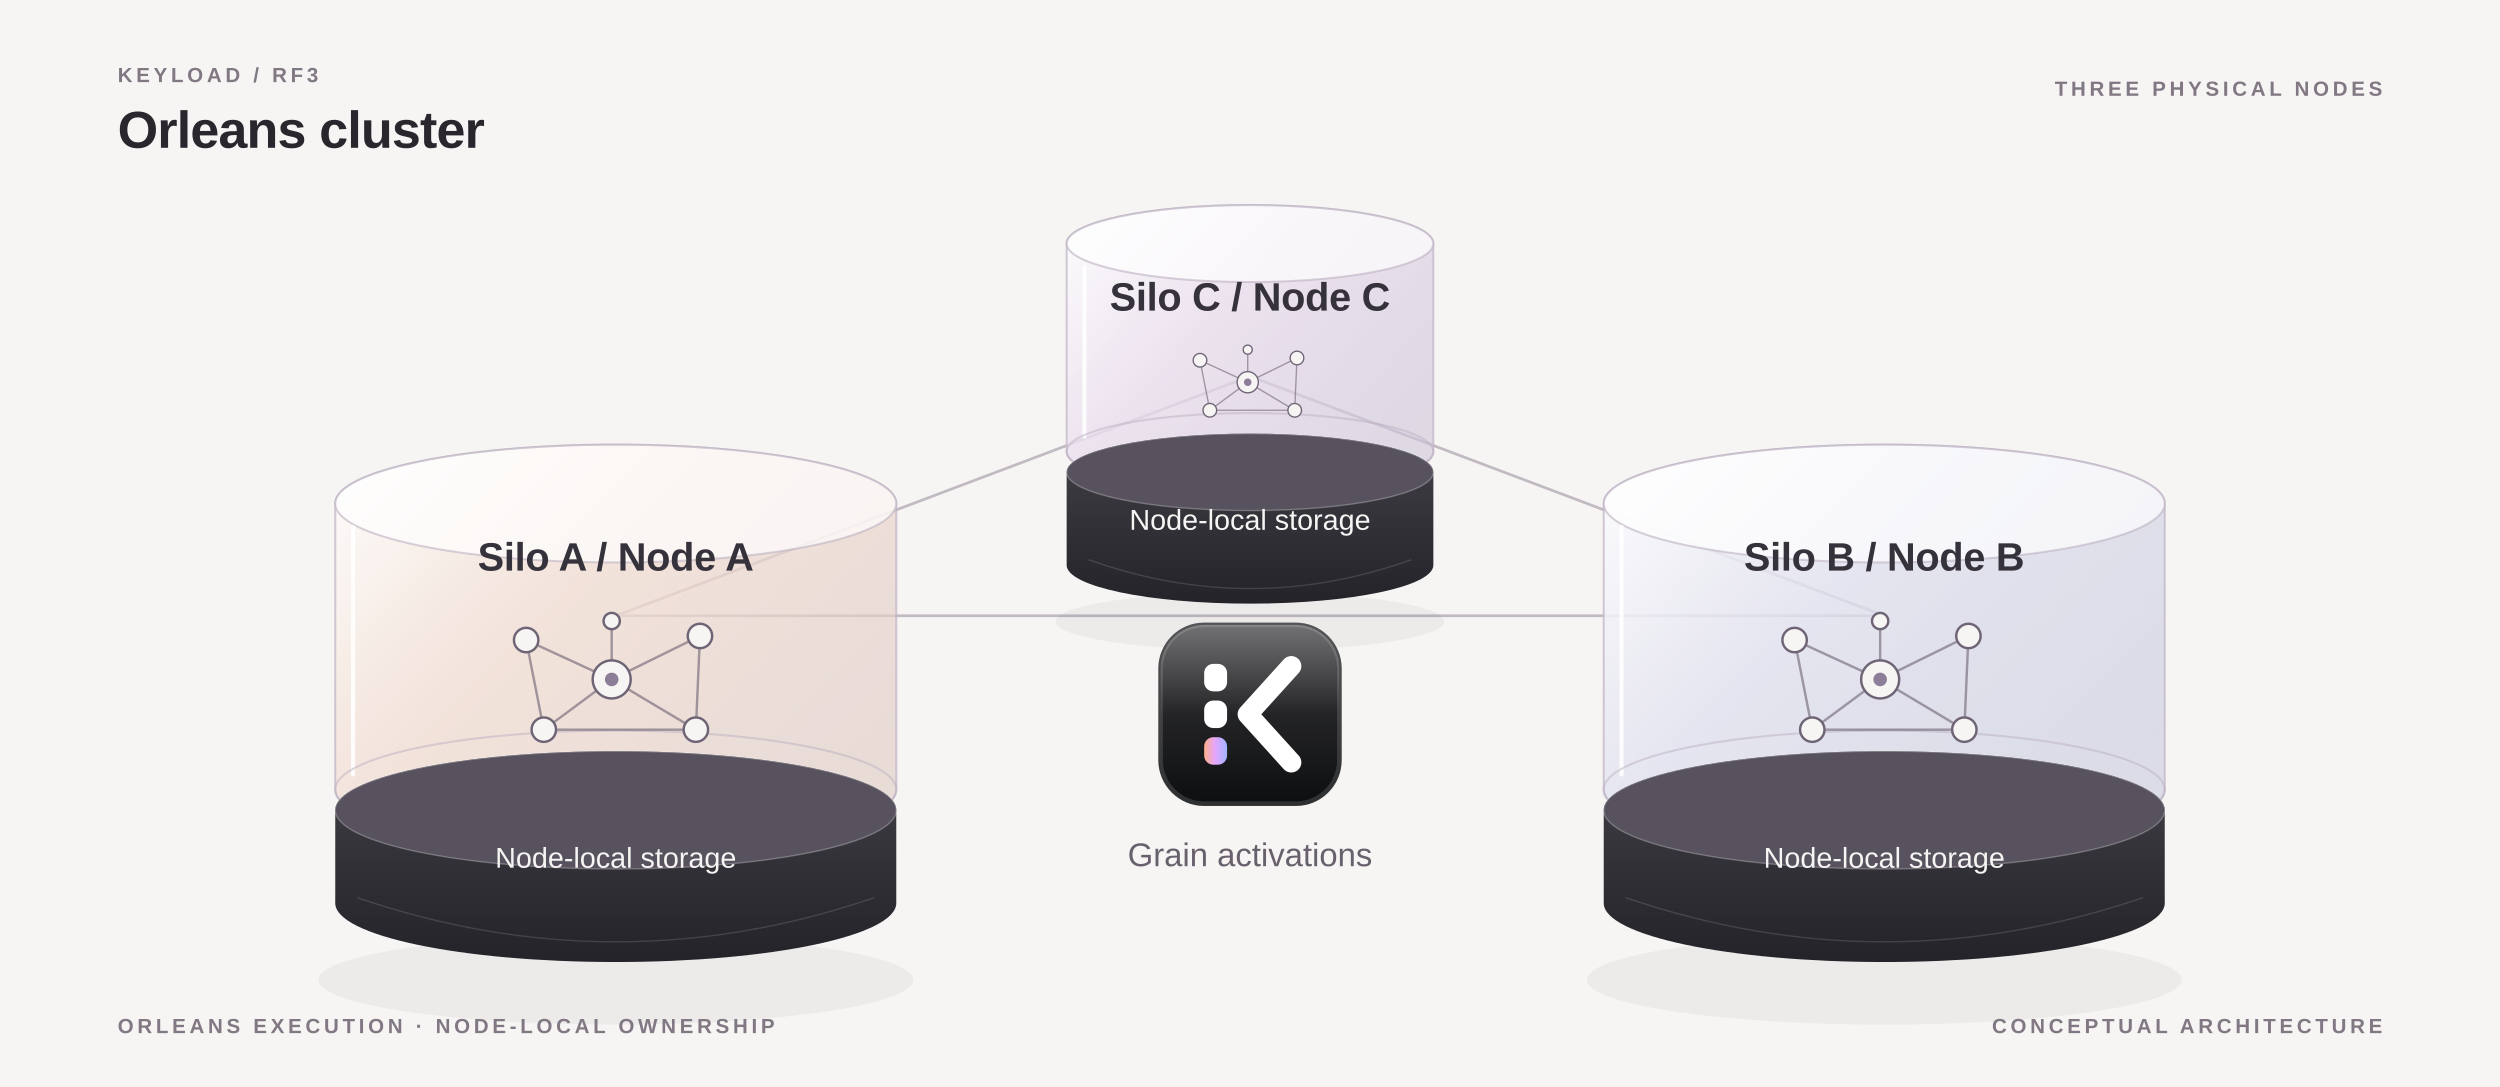
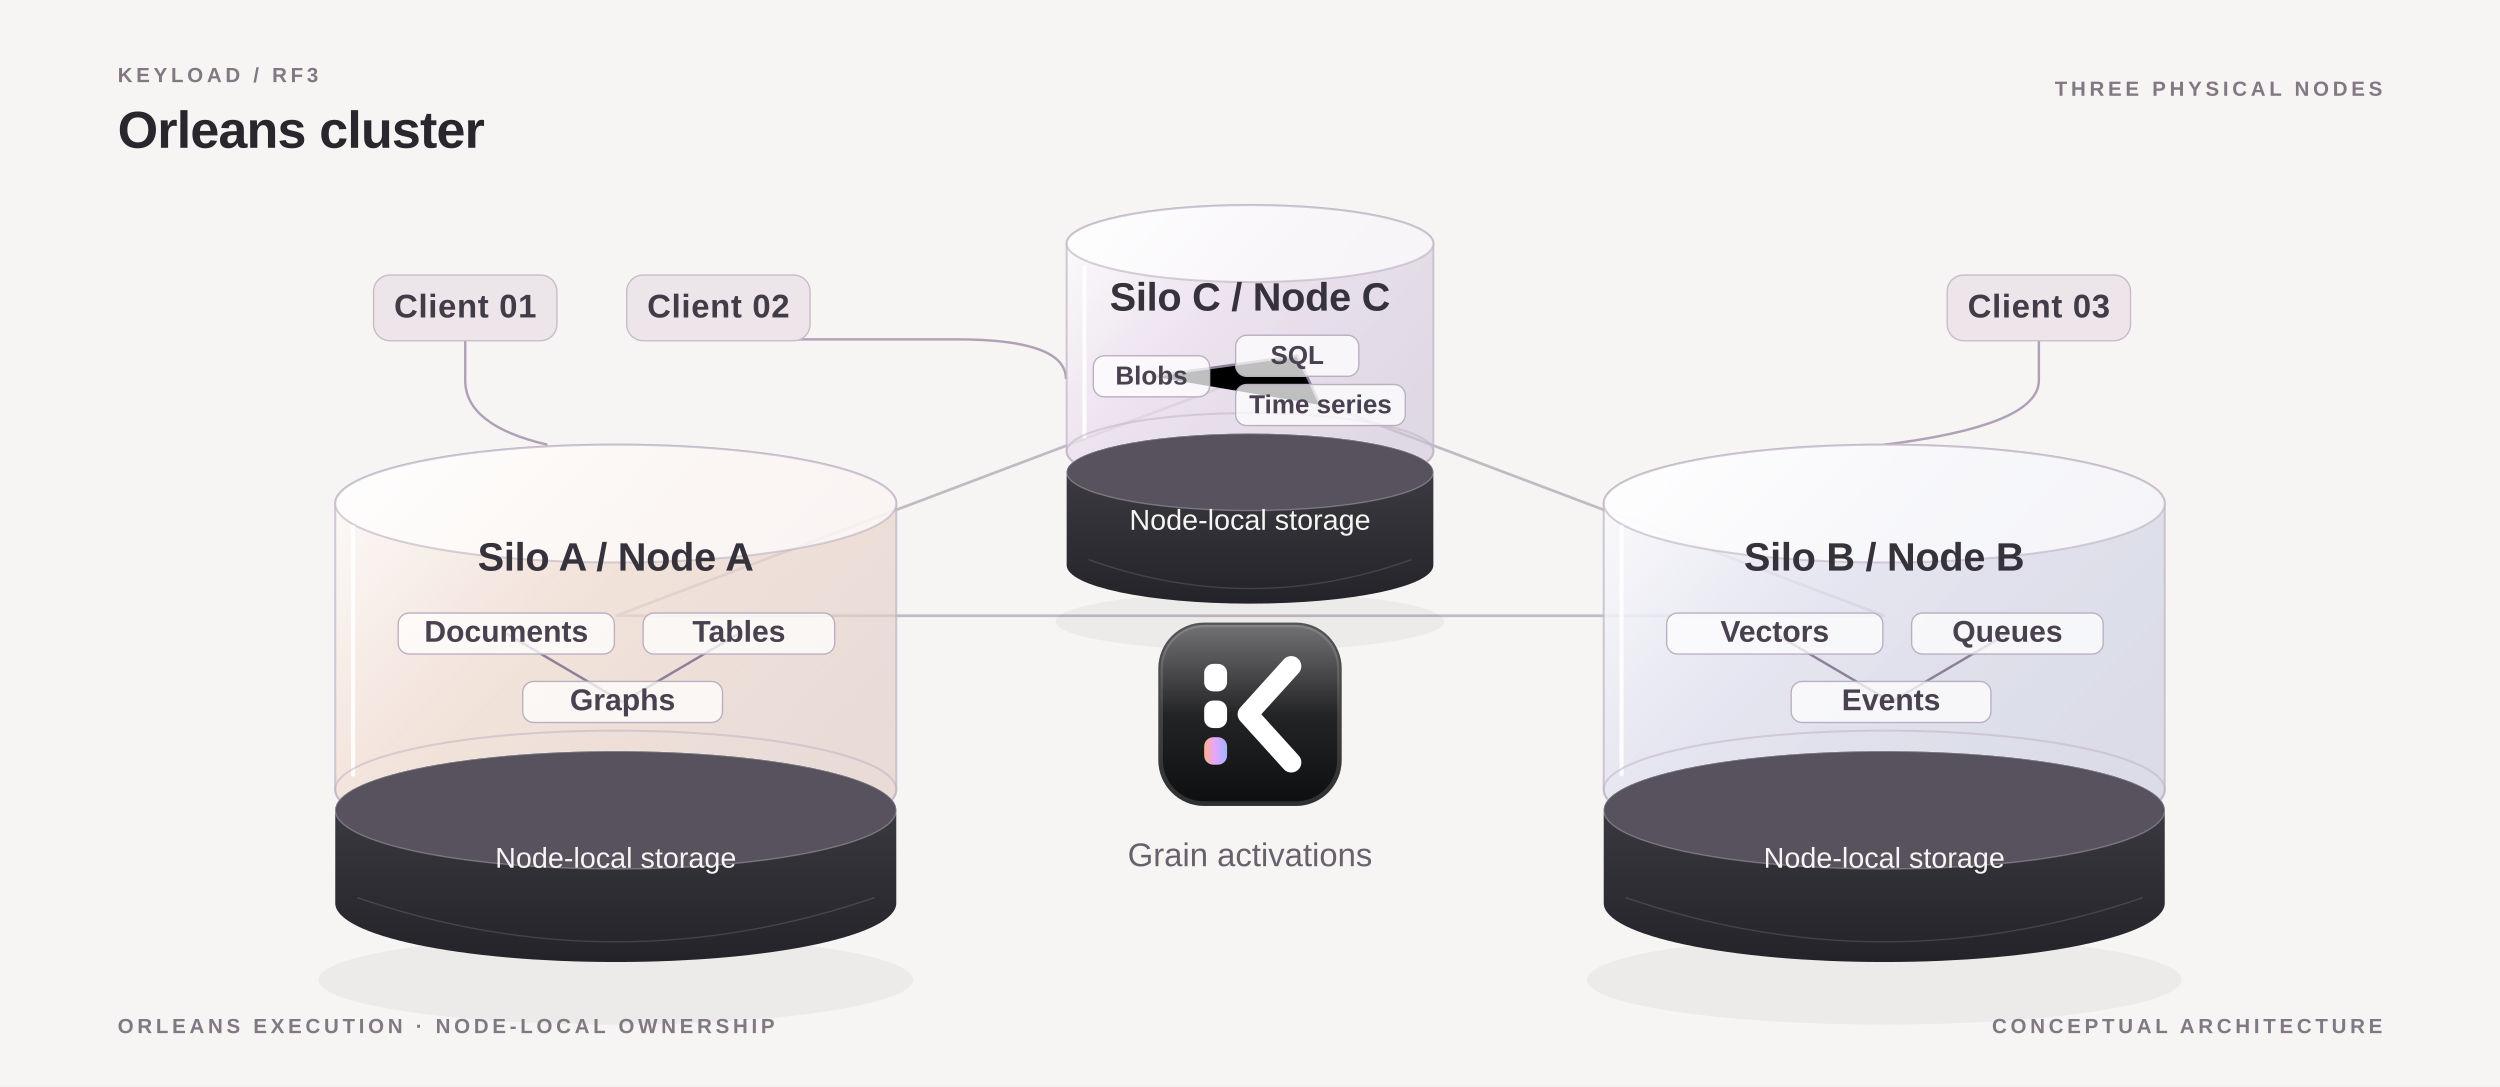
<svg xmlns="http://www.w3.org/2000/svg" viewBox="0 0 1827 794" role="img" aria-labelledby="title description">
  <defs>
    <linearGradient id="mark-gradient" x1="0" y1="0" x2="0" y2="1">
      <stop offset="0" stop-color="#3a3a3d" />
      <stop offset="1" stop-color="#0d0e10" />
    </linearGradient>
    <linearGradient id="mark-sheen" x1="0" y1="0" x2="0" y2="1">
      <stop offset="0" stop-color="#fff" stop-opacity=".28" />
      <stop offset=".5" stop-color="#fff" stop-opacity="0" />
    </linearGradient>
    <linearGradient id="mark-iris" x1="0" y1="0" x2="1" y2="0">
      <stop offset="0" stop-color="#ffb08a" />
      <stop offset=".5" stop-color="#e3a6ff" />
      <stop offset="1" stop-color="#9fb4ff" />
    </linearGradient>
    <linearGradient id="glass-peach" x1="0" y1="0" x2="1" y2=".7">
      <stop stop-color="#fff" stop-opacity=".94" />
      <stop offset=".45" stop-color="#f1ded4" stop-opacity=".8" />
      <stop offset="1" stop-color="#dfcbc5" stop-opacity=".6" />
    </linearGradient>
    <linearGradient id="glass-lilac" x1="0" y1="0" x2="1" y2=".7">
      <stop stop-color="#fff" stop-opacity=".94" />
      <stop offset=".45" stop-color="#e9deed" stop-opacity=".8" />
      <stop offset="1" stop-color="#cfc6db" stop-opacity=".6" />
    </linearGradient>
    <linearGradient id="glass-iris" x1="0" y1="0" x2="1" y2=".7">
      <stop stop-color="#fff" stop-opacity=".94" />
      <stop offset=".45" stop-color="#e0e1ef" stop-opacity=".8" />
      <stop offset="1" stop-color="#c8cbdf" stop-opacity=".6" />
    </linearGradient>
    <linearGradient id="storage" x1="0" y1="0" x2="0" y2="1">
      <stop stop-color="#444149" />
      <stop offset="1" stop-color="#242329" />
    </linearGradient>
    <linearGradient id="rule" x1="0" y1="0" x2="1" y2="0">
      <stop stop-color="#bfb4be" stop-opacity="0" />
      <stop offset=".5" stop-color="#bfb4be" stop-opacity=".65" />
      <stop offset="1" stop-color="#bfb4be" stop-opacity="0" />
    </linearGradient>
    <symbol id="keyload-mark" viewBox="0 0 40 40">
      <rect width="40" height="40" rx="10" fill="url(#mark-gradient)" />
      <rect x=".5" y=".5" width="39" height="39" rx="9.5" fill="url(#mark-sheen)" stroke="#fff" stroke-opacity=".14" />
      <rect x="10" y="9" width="5" height="6" rx="2" fill="#fff" />
      <rect x="10" y="17" width="5" height="6" rx="2" fill="#fff" />
      <rect x="10" y="25" width="5" height="6" rx="2" fill="url(#mark-iris)" />
      <path d="M29 9.5 19.5 20 29 30.5" fill="none" stroke="#fff" stroke-width="4.4" stroke-linecap="round" stroke-linejoin="round" />
    </symbol>
-     <symbol id="grains" viewBox="0 0 200 130">
-       <g fill="none" stroke="#726778" stroke-width="1.8" stroke-linecap="round" stroke-opacity=".63">
-         <path d="m34 33 63 29 65-32M34 33l13 66 50-37 62 37 3-69M47 99l112 0M97 62l0-43" />
-       </g>
-       <g fill="#f7f5f3" stroke="#6e6475" stroke-width="1.8">
-         <circle cx="34" cy="33" r="9" />
-         <circle cx="162" cy="30" r="9" />
-         <circle cx="97" cy="62" r="14" />
-         <circle cx="47" cy="99" r="9" />
-         <circle cx="159" cy="99" r="9" />
-         <circle cx="97" cy="19" r="6" />
-       </g>
-       <circle cx="97" cy="62" r="5" fill="#8c7d98" />
-     </symbol>
    <style>
+       .model{font-family:Arial,sans-serif;font-weight:600;fill:#49414f}
+       .client{font:600 24px Arial,sans-serif;fill:#423b48;letter-spacing:.5px}
      .heading{font:600 38px Arial,sans-serif;fill:#29272d;letter-spacing:-.6px}
      .node{font:600 29px Arial,sans-serif;fill:#36323b;letter-spacing:-.2px}
      .caption{font:24px Arial,sans-serif;fill:#68616d}
      .storage-label{font:21px Arial,sans-serif;fill:#f7f5f3}
      .eyebrow{font:600 15px Arial,sans-serif;fill:#817883;letter-spacing:2.7px}
    </style>
  </defs>
  <rect width="1827" height="794" fill="#f7f5f3" />
  <text x="86" y="60" class="eyebrow">KEYLOAD / RF3</text>
  <text x="86" y="108" class="heading">Orleans cluster</text>
  <text x="1741" y="70" class="eyebrow" text-anchor="end">THREE PHYSICAL NODES</text>
  <path d="M86 134h1655" stroke="url(#rule)" />
  <g fill="none" stroke="#a69aaa" stroke-width="2" stroke-opacity=".65">
    <path d="M913.5 275 450 450M913.5 275 1377 450M450 450h927" />
  </g>
+   <g fill="none" stroke="#b0a1b8" stroke-width="1.8">
+     <path d="M340 248v30q0 33 60 47" />
+     <path d="M525 248h174q80 0 80 29" />
+     <path d="M1490 248v30q0 33-113 47" />
+   </g>
+   <g>
+     <rect x="273" y="201" width="134" height="48" rx="12" fill="#ede5e9" stroke="#c7bbc9" />
+     <text x="340" y="232" class="client" text-anchor="middle">Client 01</text>
+     <rect x="458" y="201" width="134" height="48" rx="12" fill="#ede5e9" stroke="#c7bbc9" />
+     <text x="525" y="232" class="client" text-anchor="middle">Client 02</text>
+     <rect x="1423" y="201" width="134" height="48" rx="12" fill="#ede5e9" stroke="#c7bbc9" />
+     <text x="1490" y="232" class="client" text-anchor="middle">Client 03</text>
+   </g>
  <g>
    <ellipse cx="913.5" cy="454.14" rx="142.04" ry="21.386" fill="#3a333f" opacity=".055" />
    <path d="M779.5 178a134.0 28.14 0 0 1 268 0v152a134.0 28.14 0 0 1 -268 0Z" fill="url(#glass-lilac)" stroke="#c0b4c5" stroke-opacity=".7" stroke-width="1.5" />
    <ellipse cx="913.5" cy="178" rx="134.0" ry="28.14" fill="#fff" fill-opacity=".7" stroke="#bcb1c2" stroke-opacity=".6" stroke-width="1.5" />
    <path d="M792.5 195v124" stroke="#fff" stroke-opacity=".88" stroke-width="3" stroke-linecap="round" />
    <ellipse cx="913.5" cy="330" rx="134.0" ry="28.14" fill="none" stroke="#bcb1c2" stroke-opacity=".5" stroke-width="1.5" />
    <text x="913.5" y="227" class="node" text-anchor="middle">Silo C / Node C</text>
-     <use href="#grains" x="814.34" y="245" width="198.32" height="72" />
+     <g>
+       <path d="M841.5 275 948 260 965 296" stroke="#8d8099" stroke-width="1.8" />
+       <g>
+         <rect x="799" y="260" width="85" height="30" rx="8" fill="#fff" fill-opacity=".75" stroke="#b9afc1" />
+         <text x="841.5" y="281" text-anchor="middle" class="model" font-size="19">Blobs</text>
+       </g>
+       <g>
+         <rect x="903" y="245" width="90" height="30" rx="8" fill="#fff" fill-opacity=".75" stroke="#b9afc1" />
+         <text x="948" y="266" text-anchor="middle" class="model" font-size="19">SQL</text>
+       </g>
+       <g>
+         <rect x="903" y="281" width="124" height="30" rx="8" fill="#fff" fill-opacity=".75" stroke="#b9afc1" />
+         <text x="965.0" y="302" text-anchor="middle" class="model" font-size="19">Time series</text>
+       </g>
+     </g>
    <path d="M779.5 345a134.0 28.14 0 0 1 268 0v68a134.0 28.14 0 0 1 -268 0Z" fill="url(#storage)" />
    <ellipse cx="913.5" cy="345" rx="134.0" ry="28.14" fill="#57525e" stroke="#fff" stroke-opacity=".27" />
    <path d="M795.5 409q118.0 42.21 236 0" fill="none" stroke="#fff" stroke-opacity=".13" />
    <text x="913.5" y="387.16" class="storage-label" text-anchor="middle">Node-local storage</text>
  </g>
  <g>
    <ellipse cx="450.0" cy="716.05" rx="217.3" ry="32.718" fill="#3a333f" opacity=".055" />
    <path d="M245 368a205.0 43.05 0 0 1 410 0v209a205.0 43.05 0 0 1 -410 0Z" fill="url(#glass-peach)" stroke="#c0b4c5" stroke-opacity=".7" stroke-width="1.5" />
    <ellipse cx="450.0" cy="368" rx="205.0" ry="43.05" fill="#fff" fill-opacity=".7" stroke="#bcb1c2" stroke-opacity=".6" stroke-width="1.5" />
    <path d="M258 385v181" stroke="#fff" stroke-opacity=".88" stroke-width="3" stroke-linecap="round" />
    <ellipse cx="450.0" cy="577" rx="205.0" ry="43.05" fill="none" stroke="#bcb1c2" stroke-opacity=".5" stroke-width="1.5" />
    <text x="450.0" y="417" class="node" text-anchor="middle">Silo A / Node A</text>
-     <use href="#grains" x="298.3" y="435" width="303.4" height="129" />
+     <g>
+       <g fill="none" stroke="#8d8099" stroke-width="1.8">
+         <path d="M370 463 455 513 540 463" />
+       </g>
+       <g>
+         <rect x="291" y="448" width="158" height="30" rx="8" fill="#fff" fill-opacity=".75" stroke="#b9afc1" />
+         <text x="370.0" y="469" text-anchor="middle" class="model" font-size="22">Documents</text>
+       </g>
+       <g>
+         <rect x="470" y="448" width="140" height="30" rx="8" fill="#fff" fill-opacity=".75" stroke="#b9afc1" />
+         <text x="540.0" y="469" text-anchor="middle" class="model" font-size="22">Tables</text>
+       </g>
+       <g>
+         <rect x="382" y="498" width="146" height="30" rx="8" fill="#fff" fill-opacity=".75" stroke="#b9afc1" />
+         <text x="455.0" y="519" text-anchor="middle" class="model" font-size="22">Graphs</text>
+       </g>
+     </g>
    <path d="M245 592a205.0 43.05 0 0 1 410 0v68a205.0 43.05 0 0 1 -410 0Z" fill="url(#storage)" />
    <ellipse cx="450.0" cy="592" rx="205.0" ry="43.05" fill="#57525e" stroke="#fff" stroke-opacity=".27" />
    <path d="M261 656q189.0 64.575 378 0" fill="none" stroke="#fff" stroke-opacity=".13" />
    <text x="450.0" y="634.16" class="storage-label" text-anchor="middle">Node-local storage</text>
  </g>
  <g>
    <ellipse cx="1377.0" cy="716.05" rx="217.3" ry="32.718" fill="#3a333f" opacity=".055" />
    <path d="M1172 368a205.0 43.05 0 0 1 410 0v209a205.0 43.05 0 0 1 -410 0Z" fill="url(#glass-iris)" stroke="#c0b4c5" stroke-opacity=".7" stroke-width="1.5" />
    <ellipse cx="1377.0" cy="368" rx="205.0" ry="43.05" fill="#fff" fill-opacity=".7" stroke="#bcb1c2" stroke-opacity=".6" stroke-width="1.5" />
    <path d="M1185 385v181" stroke="#fff" stroke-opacity=".88" stroke-width="3" stroke-linecap="round" />
    <ellipse cx="1377.0" cy="577" rx="205.0" ry="43.05" fill="none" stroke="#bcb1c2" stroke-opacity=".5" stroke-width="1.5" />
    <text x="1377.0" y="417" class="node" text-anchor="middle">Silo B / Node B</text>
-     <use href="#grains" x="1225.3" y="435" width="303.4" height="129" />
+     <g>
+       <g fill="none" stroke="#8d8099" stroke-width="1.8">
+         <path d="M1297 463 1382 513 1467 463" />
+       </g>
+       <g>
+         <rect x="1218" y="448" width="158" height="30" rx="8" fill="#fff" fill-opacity=".75" stroke="#b9afc1" />
+         <text x="1297.0" y="469" text-anchor="middle" class="model" font-size="22">Vectors</text>
+       </g>
+       <g>
+         <rect x="1397" y="448" width="140" height="30" rx="8" fill="#fff" fill-opacity=".75" stroke="#b9afc1" />
+         <text x="1467.0" y="469" text-anchor="middle" class="model" font-size="22">Queues</text>
+       </g>
+       <g>
+         <rect x="1309" y="498" width="146" height="30" rx="8" fill="#fff" fill-opacity=".75" stroke="#b9afc1" />
+         <text x="1382.0" y="519" text-anchor="middle" class="model" font-size="22">Events</text>
+       </g>
+     </g>
    <path d="M1172 592a205.0 43.05 0 0 1 410 0v68a205.0 43.05 0 0 1 -410 0Z" fill="url(#storage)" />
    <ellipse cx="1377.0" cy="592" rx="205.0" ry="43.05" fill="#57525e" stroke="#fff" stroke-opacity=".27" />
    <path d="M1188 656q189.0 64.575 378 0" fill="none" stroke="#fff" stroke-opacity=".13" />
    <text x="1377.0" y="634.16" class="storage-label" text-anchor="middle">Node-local storage</text>
  </g>
  <use href="#keyload-mark" x="846.5" y="455" width="134" height="134" />
  <text x="913.5" y="633" class="caption" text-anchor="middle">Grain activations</text>
  <path d="M86 717h1655" stroke="url(#rule)" />
  <text x="86" y="755" class="eyebrow">ORLEANS EXECUTION · NODE-LOCAL OWNERSHIP</text>
  <text x="1741" y="755" class="eyebrow" text-anchor="end">CONCEPTUAL ARCHITECTURE</text>
</svg>
